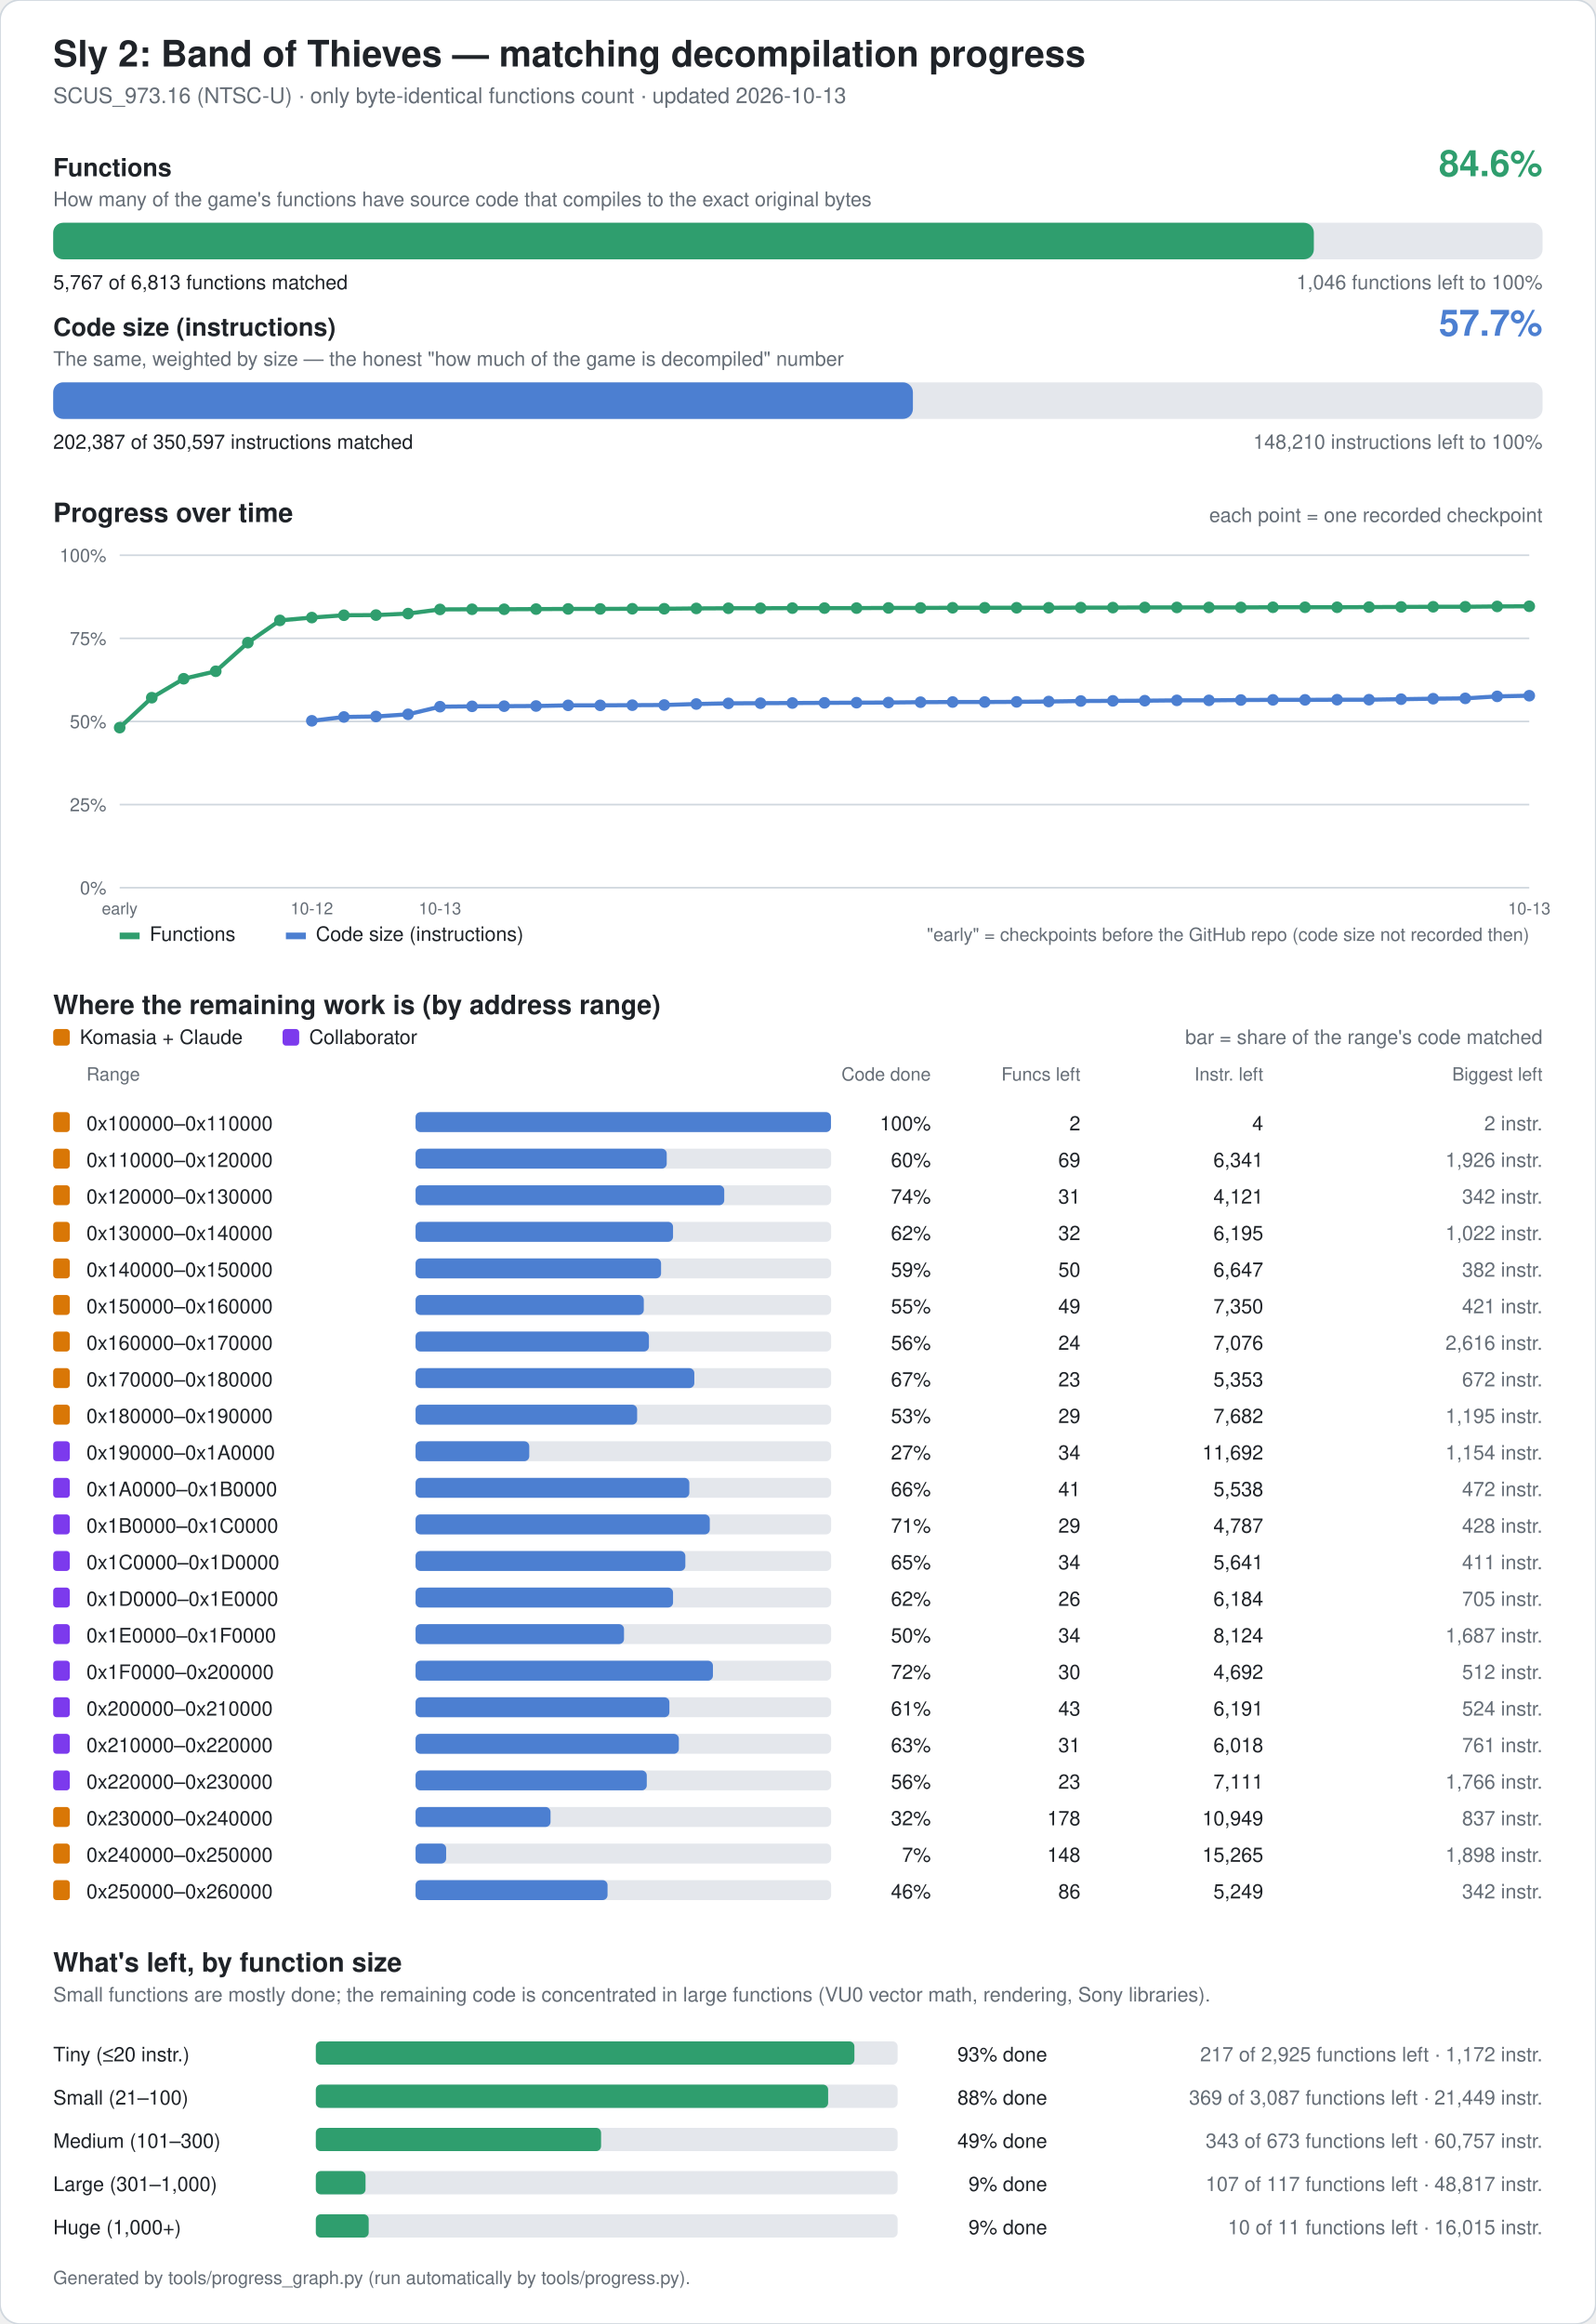
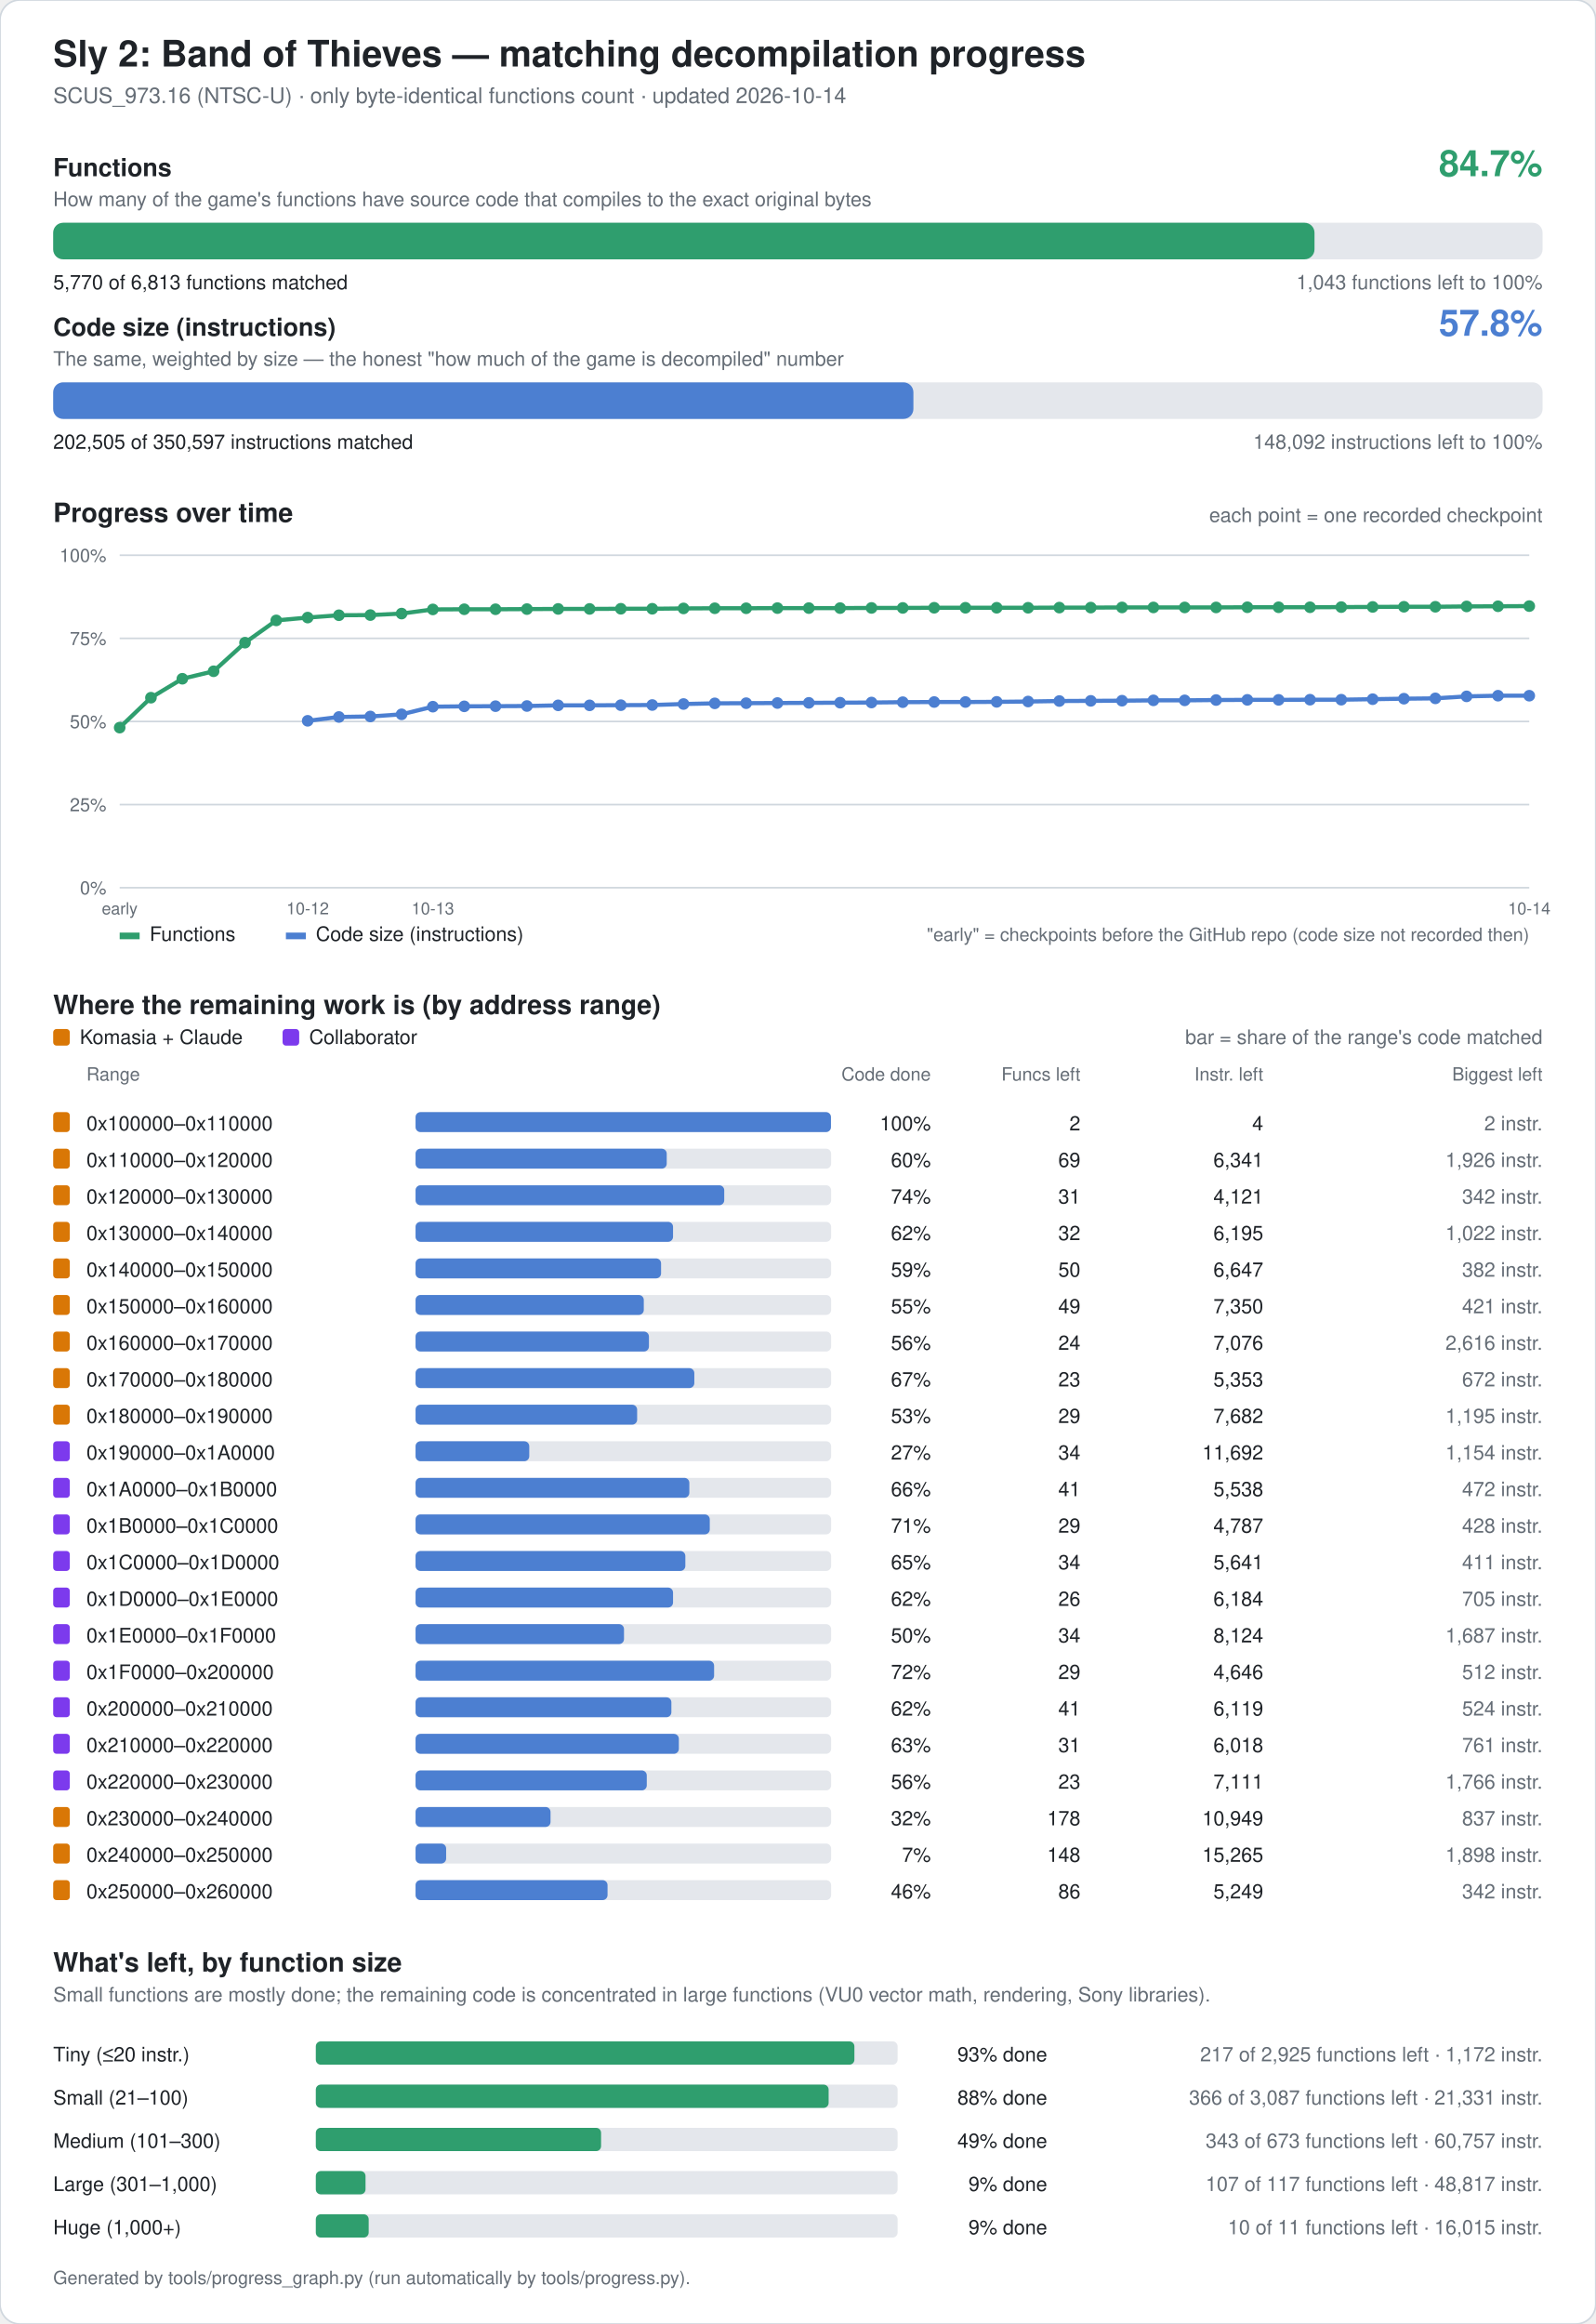
<svg xmlns="http://www.w3.org/2000/svg" width="960" height="1398" viewBox="0 0 960 1398" font-family="-apple-system,BlinkMacSystemFont,Segoe UI,Helvetica,Arial,sans-serif">
  <rect width="960" height="1398" rx="12" fill="#ffffff" stroke="#d0d7de" />
  <text x="32.0" y="40.0" font-size="22" fill="#1f2328" text-anchor="start" font-weight="bold">Sly 2: Band of Thieves — matching decompilation progress</text>
-   <text x="32.0" y="62.0" font-size="13" fill="#656d76" text-anchor="start" font-weight="normal">SCUS_973.16 (NTSC-U) · only byte-identical functions count · updated 2026-10-13</text>
+   <text x="32.0" y="62.0" font-size="13" fill="#656d76" text-anchor="start" font-weight="normal">SCUS_973.16 (NTSC-U) · only byte-identical functions count · updated 2026-10-14</text>
  <text x="32.0" y="106.0" font-size="15" fill="#1f2328" text-anchor="start" font-weight="bold">Functions</text>
-   <text x="928.0" y="106.0" font-size="22" fill="#2f9e6e" text-anchor="end" font-weight="bold">84.6%</text>
+   <text x="928.0" y="106.0" font-size="22" fill="#2f9e6e" text-anchor="end" font-weight="bold">84.7%</text>
  <text x="32.0" y="124.0" font-size="12" fill="#656d76" text-anchor="start" font-weight="normal">How many of the game's functions have source code that compiles to the exact original bytes</text>
  <rect x="32" y="134" width="896" height="22" rx="6" fill="#e4e7ec" />
-   <rect x="32" y="134" width="758.4" height="22" rx="6" fill="#2f9e6e" />
-   <text x="32.0" y="174.0" font-size="12" fill="#1f2328" text-anchor="start" font-weight="normal">5,767 of 6,813 functions matched</text>
-   <text x="928.0" y="174.0" font-size="12" fill="#656d76" text-anchor="end" font-weight="normal">1,046 functions left to 100%</text>
+   <rect x="32" y="134" width="758.8" height="22" rx="6" fill="#2f9e6e" />
+   <text x="32.0" y="174.0" font-size="12" fill="#1f2328" text-anchor="start" font-weight="normal">5,770 of 6,813 functions matched</text>
+   <text x="928.0" y="174.0" font-size="12" fill="#656d76" text-anchor="end" font-weight="normal">1,043 functions left to 100%</text>
  <text x="32.0" y="202.0" font-size="15" fill="#1f2328" text-anchor="start" font-weight="bold">Code size (instructions)</text>
-   <text x="928.0" y="202.0" font-size="22" fill="#4c7fd1" text-anchor="end" font-weight="bold">57.7%</text>
+   <text x="928.0" y="202.0" font-size="22" fill="#4c7fd1" text-anchor="end" font-weight="bold">57.8%</text>
  <text x="32.0" y="220.0" font-size="12" fill="#656d76" text-anchor="start" font-weight="normal">The same, weighted by size — the honest "how much of the game is decompiled" number</text>
  <rect x="32" y="230" width="896" height="22" rx="6" fill="#e4e7ec" />
-   <rect x="32" y="230" width="517.2" height="22" rx="6" fill="#4c7fd1" />
-   <text x="32.0" y="270.0" font-size="12" fill="#1f2328" text-anchor="start" font-weight="normal">202,387 of 350,597 instructions matched</text>
-   <text x="928.0" y="270.0" font-size="12" fill="#656d76" text-anchor="end" font-weight="normal">148,210 instructions left to 100%</text>
+   <rect x="32" y="230" width="517.5" height="22" rx="6" fill="#4c7fd1" />
+   <text x="32.0" y="270.0" font-size="12" fill="#1f2328" text-anchor="start" font-weight="normal">202,505 of 350,597 instructions matched</text>
+   <text x="928.0" y="270.0" font-size="12" fill="#656d76" text-anchor="end" font-weight="normal">148,092 instructions left to 100%</text>
  <text x="32.0" y="314.0" font-size="16" fill="#1f2328" text-anchor="start" font-weight="bold">Progress over time</text>
  <text x="928.0" y="314.0" font-size="12" fill="#656d76" text-anchor="end" font-weight="normal">each point = one recorded checkpoint</text>
  <line x1="72" y1="534.0" x2="920" y2="534.0" stroke="#d0d7de" stroke-width="1" />
  <text x="64.0" y="538.0" font-size="11" fill="#656d76" text-anchor="end" font-weight="normal">0%</text>
  <line x1="72" y1="484.0" x2="920" y2="484.0" stroke="#d0d7de" stroke-width="1" />
  <text x="64.0" y="488.0" font-size="11" fill="#656d76" text-anchor="end" font-weight="normal">25%</text>
  <line x1="72" y1="434.0" x2="920" y2="434.0" stroke="#d0d7de" stroke-width="1" />
  <text x="64.0" y="438.0" font-size="11" fill="#656d76" text-anchor="end" font-weight="normal">50%</text>
  <line x1="72" y1="384.0" x2="920" y2="384.0" stroke="#d0d7de" stroke-width="1" />
  <text x="64.0" y="388.0" font-size="11" fill="#656d76" text-anchor="end" font-weight="normal">75%</text>
  <line x1="72" y1="334.0" x2="920" y2="334.0" stroke="#d0d7de" stroke-width="1" />
  <text x="64.0" y="338.0" font-size="11" fill="#656d76" text-anchor="end" font-weight="normal">100%</text>
-   <polyline fill="none" stroke="#2f9e6e" stroke-width="2.5" stroke-linejoin="round" points="72.0,437.7 91.3,419.7 110.5,408.3 129.8,403.8 149.1,386.6 168.4,373.2 187.6,371.5 206.9,370.1 226.2,370.0 245.5,369.1 264.7,366.6 284.0,366.5 303.3,366.5 322.5,366.4 341.8,366.3 361.1,366.3 380.4,366.2 399.6,366.2 418.9,366.0 438.2,365.9 457.5,365.9 476.7,365.8 496.0,365.8 515.3,365.8 534.5,365.7 553.8,365.7 573.1,365.6 592.4,365.6 611.6,365.6 630.9,365.6 650.2,365.5 669.5,365.5 688.7,365.4 708.0,365.4 727.3,365.4 746.5,365.4 765.8,365.3 785.1,365.3 804.4,365.3 823.6,365.2 842.9,365.1 862.2,365.0 881.5,365.0 900.7,364.8 920.0,364.7" />
+   <polyline fill="none" stroke="#2f9e6e" stroke-width="2.5" stroke-linejoin="round" points="72.0,437.7 90.8,419.7 109.7,408.3 128.5,403.8 147.4,386.6 166.2,373.2 185.1,371.5 203.9,370.1 222.8,370.0 241.6,369.1 260.4,366.6 279.3,366.5 298.1,366.5 317.0,366.4 335.8,366.3 354.7,366.3 373.5,366.2 392.4,366.2 411.2,366.0 430.0,365.9 448.9,365.9 467.7,365.8 486.6,365.8 505.4,365.8 524.3,365.7 543.1,365.7 562.0,365.6 580.8,365.6 599.6,365.6 618.5,365.6 637.3,365.5 656.2,365.5 675.0,365.4 693.9,365.4 712.7,365.4 731.6,365.4 750.4,365.3 769.2,365.3 788.1,365.3 806.9,365.2 825.8,365.1 844.6,365.0 863.5,365.0 882.3,364.8 901.2,364.7 920.0,364.6" />
  <circle cx="72.0" cy="437.7" r="3.5" fill="#2f9e6e" />
-   <circle cx="91.3" cy="419.7" r="3.5" fill="#2f9e6e" />
-   <circle cx="110.5" cy="408.3" r="3.5" fill="#2f9e6e" />
-   <circle cx="129.8" cy="403.8" r="3.5" fill="#2f9e6e" />
-   <circle cx="149.1" cy="386.6" r="3.5" fill="#2f9e6e" />
-   <circle cx="168.4" cy="373.2" r="3.5" fill="#2f9e6e" />
-   <circle cx="187.6" cy="371.5" r="3.5" fill="#2f9e6e" />
-   <circle cx="206.9" cy="370.1" r="3.5" fill="#2f9e6e" />
-   <circle cx="226.2" cy="370.0" r="3.5" fill="#2f9e6e" />
-   <circle cx="245.5" cy="369.1" r="3.5" fill="#2f9e6e" />
-   <circle cx="264.7" cy="366.6" r="3.5" fill="#2f9e6e" />
-   <circle cx="284.0" cy="366.5" r="3.5" fill="#2f9e6e" />
-   <circle cx="303.3" cy="366.5" r="3.5" fill="#2f9e6e" />
-   <circle cx="322.5" cy="366.4" r="3.5" fill="#2f9e6e" />
-   <circle cx="341.8" cy="366.3" r="3.5" fill="#2f9e6e" />
-   <circle cx="361.1" cy="366.3" r="3.5" fill="#2f9e6e" />
-   <circle cx="380.4" cy="366.2" r="3.5" fill="#2f9e6e" />
-   <circle cx="399.6" cy="366.2" r="3.5" fill="#2f9e6e" />
-   <circle cx="418.9" cy="366.0" r="3.5" fill="#2f9e6e" />
-   <circle cx="438.2" cy="365.9" r="3.5" fill="#2f9e6e" />
-   <circle cx="457.5" cy="365.9" r="3.5" fill="#2f9e6e" />
-   <circle cx="476.7" cy="365.8" r="3.5" fill="#2f9e6e" />
-   <circle cx="496.0" cy="365.8" r="3.5" fill="#2f9e6e" />
-   <circle cx="515.3" cy="365.8" r="3.5" fill="#2f9e6e" />
-   <circle cx="534.5" cy="365.7" r="3.5" fill="#2f9e6e" />
-   <circle cx="553.8" cy="365.7" r="3.5" fill="#2f9e6e" />
-   <circle cx="573.1" cy="365.6" r="3.5" fill="#2f9e6e" />
-   <circle cx="592.4" cy="365.6" r="3.5" fill="#2f9e6e" />
-   <circle cx="611.6" cy="365.6" r="3.5" fill="#2f9e6e" />
-   <circle cx="630.9" cy="365.6" r="3.5" fill="#2f9e6e" />
-   <circle cx="650.2" cy="365.5" r="3.5" fill="#2f9e6e" />
-   <circle cx="669.5" cy="365.5" r="3.5" fill="#2f9e6e" />
-   <circle cx="688.7" cy="365.4" r="3.5" fill="#2f9e6e" />
-   <circle cx="708.0" cy="365.4" r="3.5" fill="#2f9e6e" />
-   <circle cx="727.3" cy="365.4" r="3.5" fill="#2f9e6e" />
-   <circle cx="746.5" cy="365.4" r="3.5" fill="#2f9e6e" />
-   <circle cx="765.8" cy="365.3" r="3.5" fill="#2f9e6e" />
-   <circle cx="785.1" cy="365.3" r="3.5" fill="#2f9e6e" />
-   <circle cx="804.4" cy="365.3" r="3.5" fill="#2f9e6e" />
-   <circle cx="823.6" cy="365.2" r="3.5" fill="#2f9e6e" />
-   <circle cx="842.9" cy="365.1" r="3.5" fill="#2f9e6e" />
-   <circle cx="862.2" cy="365.0" r="3.5" fill="#2f9e6e" />
-   <circle cx="881.5" cy="365.0" r="3.5" fill="#2f9e6e" />
-   <circle cx="900.7" cy="364.8" r="3.5" fill="#2f9e6e" />
-   <circle cx="920.0" cy="364.7" r="3.5" fill="#2f9e6e" />
-   <polyline fill="none" stroke="#4c7fd1" stroke-width="2.5" stroke-linejoin="round" points="187.6,433.6 206.9,431.3 226.2,431.0 245.5,429.7 264.7,425.1 284.0,424.9 303.3,424.8 322.5,424.7 341.8,424.3 361.1,424.3 380.4,424.2 399.6,424.1 418.9,423.5 438.2,423.1 457.5,423.0 476.7,422.9 496.0,422.8 515.3,422.7 534.5,422.6 553.8,422.4 573.1,422.3 592.4,422.3 611.6,422.2 630.9,422.0 650.2,421.7 669.5,421.6 688.7,421.5 708.0,421.3 727.3,421.3 746.5,421.1 765.8,421.0 785.1,421.0 804.4,420.9 823.6,420.9 842.9,420.6 862.2,420.3 881.5,420.1 900.7,418.9 920.0,418.5" />
-   <circle cx="187.6" cy="433.6" r="3.5" fill="#4c7fd1" />
-   <circle cx="206.9" cy="431.3" r="3.5" fill="#4c7fd1" />
-   <circle cx="226.2" cy="431.0" r="3.5" fill="#4c7fd1" />
-   <circle cx="245.5" cy="429.7" r="3.5" fill="#4c7fd1" />
-   <circle cx="264.7" cy="425.1" r="3.5" fill="#4c7fd1" />
-   <circle cx="284.0" cy="424.9" r="3.5" fill="#4c7fd1" />
-   <circle cx="303.3" cy="424.8" r="3.5" fill="#4c7fd1" />
-   <circle cx="322.5" cy="424.7" r="3.5" fill="#4c7fd1" />
-   <circle cx="341.8" cy="424.3" r="3.5" fill="#4c7fd1" />
-   <circle cx="361.1" cy="424.3" r="3.5" fill="#4c7fd1" />
-   <circle cx="380.4" cy="424.2" r="3.5" fill="#4c7fd1" />
-   <circle cx="399.6" cy="424.1" r="3.5" fill="#4c7fd1" />
-   <circle cx="418.9" cy="423.5" r="3.5" fill="#4c7fd1" />
-   <circle cx="438.2" cy="423.1" r="3.5" fill="#4c7fd1" />
-   <circle cx="457.5" cy="423.0" r="3.5" fill="#4c7fd1" />
-   <circle cx="476.7" cy="422.9" r="3.5" fill="#4c7fd1" />
-   <circle cx="496.0" cy="422.8" r="3.5" fill="#4c7fd1" />
-   <circle cx="515.3" cy="422.7" r="3.5" fill="#4c7fd1" />
-   <circle cx="534.5" cy="422.6" r="3.5" fill="#4c7fd1" />
-   <circle cx="553.8" cy="422.4" r="3.5" fill="#4c7fd1" />
-   <circle cx="573.1" cy="422.3" r="3.5" fill="#4c7fd1" />
-   <circle cx="592.4" cy="422.3" r="3.5" fill="#4c7fd1" />
-   <circle cx="611.6" cy="422.2" r="3.5" fill="#4c7fd1" />
-   <circle cx="630.9" cy="422.0" r="3.5" fill="#4c7fd1" />
-   <circle cx="650.2" cy="421.7" r="3.5" fill="#4c7fd1" />
-   <circle cx="669.5" cy="421.6" r="3.5" fill="#4c7fd1" />
-   <circle cx="688.7" cy="421.5" r="3.5" fill="#4c7fd1" />
-   <circle cx="708.0" cy="421.3" r="3.5" fill="#4c7fd1" />
-   <circle cx="727.3" cy="421.3" r="3.5" fill="#4c7fd1" />
-   <circle cx="746.5" cy="421.1" r="3.5" fill="#4c7fd1" />
-   <circle cx="765.8" cy="421.0" r="3.5" fill="#4c7fd1" />
-   <circle cx="785.1" cy="421.0" r="3.5" fill="#4c7fd1" />
-   <circle cx="804.4" cy="420.9" r="3.5" fill="#4c7fd1" />
-   <circle cx="823.6" cy="420.9" r="3.5" fill="#4c7fd1" />
-   <circle cx="842.9" cy="420.6" r="3.5" fill="#4c7fd1" />
-   <circle cx="862.2" cy="420.3" r="3.5" fill="#4c7fd1" />
-   <circle cx="881.5" cy="420.1" r="3.5" fill="#4c7fd1" />
-   <circle cx="900.7" cy="418.9" r="3.5" fill="#4c7fd1" />
+   <circle cx="90.8" cy="419.7" r="3.5" fill="#2f9e6e" />
+   <circle cx="109.7" cy="408.3" r="3.5" fill="#2f9e6e" />
+   <circle cx="128.5" cy="403.8" r="3.5" fill="#2f9e6e" />
+   <circle cx="147.4" cy="386.6" r="3.5" fill="#2f9e6e" />
+   <circle cx="166.2" cy="373.2" r="3.5" fill="#2f9e6e" />
+   <circle cx="185.1" cy="371.5" r="3.5" fill="#2f9e6e" />
+   <circle cx="203.9" cy="370.1" r="3.5" fill="#2f9e6e" />
+   <circle cx="222.8" cy="370.0" r="3.5" fill="#2f9e6e" />
+   <circle cx="241.6" cy="369.1" r="3.5" fill="#2f9e6e" />
+   <circle cx="260.4" cy="366.6" r="3.5" fill="#2f9e6e" />
+   <circle cx="279.3" cy="366.5" r="3.5" fill="#2f9e6e" />
+   <circle cx="298.1" cy="366.5" r="3.5" fill="#2f9e6e" />
+   <circle cx="317.0" cy="366.4" r="3.5" fill="#2f9e6e" />
+   <circle cx="335.8" cy="366.3" r="3.5" fill="#2f9e6e" />
+   <circle cx="354.7" cy="366.3" r="3.5" fill="#2f9e6e" />
+   <circle cx="373.5" cy="366.2" r="3.5" fill="#2f9e6e" />
+   <circle cx="392.4" cy="366.2" r="3.5" fill="#2f9e6e" />
+   <circle cx="411.2" cy="366.0" r="3.5" fill="#2f9e6e" />
+   <circle cx="430.0" cy="365.9" r="3.5" fill="#2f9e6e" />
+   <circle cx="448.9" cy="365.9" r="3.5" fill="#2f9e6e" />
+   <circle cx="467.7" cy="365.8" r="3.5" fill="#2f9e6e" />
+   <circle cx="486.6" cy="365.8" r="3.5" fill="#2f9e6e" />
+   <circle cx="505.4" cy="365.8" r="3.5" fill="#2f9e6e" />
+   <circle cx="524.3" cy="365.7" r="3.5" fill="#2f9e6e" />
+   <circle cx="543.1" cy="365.7" r="3.5" fill="#2f9e6e" />
+   <circle cx="562.0" cy="365.6" r="3.5" fill="#2f9e6e" />
+   <circle cx="580.8" cy="365.6" r="3.5" fill="#2f9e6e" />
+   <circle cx="599.6" cy="365.6" r="3.5" fill="#2f9e6e" />
+   <circle cx="618.5" cy="365.6" r="3.5" fill="#2f9e6e" />
+   <circle cx="637.3" cy="365.5" r="3.5" fill="#2f9e6e" />
+   <circle cx="656.2" cy="365.5" r="3.5" fill="#2f9e6e" />
+   <circle cx="675.0" cy="365.4" r="3.5" fill="#2f9e6e" />
+   <circle cx="693.9" cy="365.4" r="3.5" fill="#2f9e6e" />
+   <circle cx="712.7" cy="365.4" r="3.5" fill="#2f9e6e" />
+   <circle cx="731.6" cy="365.4" r="3.5" fill="#2f9e6e" />
+   <circle cx="750.4" cy="365.3" r="3.5" fill="#2f9e6e" />
+   <circle cx="769.2" cy="365.3" r="3.5" fill="#2f9e6e" />
+   <circle cx="788.1" cy="365.3" r="3.5" fill="#2f9e6e" />
+   <circle cx="806.9" cy="365.2" r="3.5" fill="#2f9e6e" />
+   <circle cx="825.8" cy="365.1" r="3.5" fill="#2f9e6e" />
+   <circle cx="844.6" cy="365.0" r="3.5" fill="#2f9e6e" />
+   <circle cx="863.5" cy="365.0" r="3.5" fill="#2f9e6e" />
+   <circle cx="882.3" cy="364.8" r="3.5" fill="#2f9e6e" />
+   <circle cx="901.2" cy="364.7" r="3.5" fill="#2f9e6e" />
+   <circle cx="920.0" cy="364.6" r="3.5" fill="#2f9e6e" />
+   <polyline fill="none" stroke="#4c7fd1" stroke-width="2.5" stroke-linejoin="round" points="185.1,433.6 203.9,431.3 222.8,431.0 241.6,429.7 260.4,425.1 279.3,424.9 298.1,424.8 317.0,424.7 335.8,424.3 354.7,424.3 373.5,424.2 392.4,424.1 411.2,423.5 430.0,423.1 448.9,423.0 467.7,422.9 486.6,422.8 505.4,422.7 524.3,422.6 543.1,422.4 562.0,422.3 580.8,422.3 599.6,422.2 618.5,422.0 637.3,421.7 656.2,421.6 675.0,421.5 693.9,421.3 712.7,421.3 731.6,421.1 750.4,421.0 769.2,421.0 788.1,420.9 806.9,420.9 825.8,420.6 844.6,420.3 863.5,420.1 882.3,418.9 901.2,418.5 920.0,418.5" />
+   <circle cx="185.1" cy="433.6" r="3.5" fill="#4c7fd1" />
+   <circle cx="203.9" cy="431.3" r="3.5" fill="#4c7fd1" />
+   <circle cx="222.8" cy="431.0" r="3.5" fill="#4c7fd1" />
+   <circle cx="241.6" cy="429.7" r="3.5" fill="#4c7fd1" />
+   <circle cx="260.4" cy="425.1" r="3.5" fill="#4c7fd1" />
+   <circle cx="279.3" cy="424.9" r="3.5" fill="#4c7fd1" />
+   <circle cx="298.1" cy="424.8" r="3.5" fill="#4c7fd1" />
+   <circle cx="317.0" cy="424.7" r="3.5" fill="#4c7fd1" />
+   <circle cx="335.8" cy="424.3" r="3.5" fill="#4c7fd1" />
+   <circle cx="354.7" cy="424.3" r="3.5" fill="#4c7fd1" />
+   <circle cx="373.5" cy="424.2" r="3.5" fill="#4c7fd1" />
+   <circle cx="392.4" cy="424.1" r="3.5" fill="#4c7fd1" />
+   <circle cx="411.2" cy="423.5" r="3.5" fill="#4c7fd1" />
+   <circle cx="430.0" cy="423.1" r="3.5" fill="#4c7fd1" />
+   <circle cx="448.9" cy="423.0" r="3.5" fill="#4c7fd1" />
+   <circle cx="467.7" cy="422.9" r="3.5" fill="#4c7fd1" />
+   <circle cx="486.6" cy="422.8" r="3.5" fill="#4c7fd1" />
+   <circle cx="505.4" cy="422.7" r="3.5" fill="#4c7fd1" />
+   <circle cx="524.3" cy="422.6" r="3.5" fill="#4c7fd1" />
+   <circle cx="543.1" cy="422.4" r="3.5" fill="#4c7fd1" />
+   <circle cx="562.0" cy="422.3" r="3.5" fill="#4c7fd1" />
+   <circle cx="580.8" cy="422.3" r="3.5" fill="#4c7fd1" />
+   <circle cx="599.6" cy="422.2" r="3.5" fill="#4c7fd1" />
+   <circle cx="618.5" cy="422.0" r="3.5" fill="#4c7fd1" />
+   <circle cx="637.3" cy="421.7" r="3.5" fill="#4c7fd1" />
+   <circle cx="656.2" cy="421.6" r="3.5" fill="#4c7fd1" />
+   <circle cx="675.0" cy="421.5" r="3.5" fill="#4c7fd1" />
+   <circle cx="693.9" cy="421.3" r="3.5" fill="#4c7fd1" />
+   <circle cx="712.7" cy="421.3" r="3.5" fill="#4c7fd1" />
+   <circle cx="731.6" cy="421.1" r="3.5" fill="#4c7fd1" />
+   <circle cx="750.4" cy="421.0" r="3.5" fill="#4c7fd1" />
+   <circle cx="769.2" cy="421.0" r="3.5" fill="#4c7fd1" />
+   <circle cx="788.1" cy="420.9" r="3.5" fill="#4c7fd1" />
+   <circle cx="806.9" cy="420.9" r="3.5" fill="#4c7fd1" />
+   <circle cx="825.8" cy="420.6" r="3.5" fill="#4c7fd1" />
+   <circle cx="844.6" cy="420.3" r="3.5" fill="#4c7fd1" />
+   <circle cx="863.5" cy="420.1" r="3.5" fill="#4c7fd1" />
+   <circle cx="882.3" cy="418.9" r="3.5" fill="#4c7fd1" />
+   <circle cx="901.2" cy="418.5" r="3.5" fill="#4c7fd1" />
  <circle cx="920.0" cy="418.5" r="3.5" fill="#4c7fd1" />
  <text x="72.0" y="550.0" font-size="10" fill="#656d76" text-anchor="middle" font-weight="normal">early</text>
-   <text x="187.6" y="550.0" font-size="10" fill="#656d76" text-anchor="middle" font-weight="normal">10-12</text>
-   <text x="264.7" y="550.0" font-size="10" fill="#656d76" text-anchor="middle" font-weight="normal">10-13</text>
-   <text x="920.0" y="550.0" font-size="10" fill="#656d76" text-anchor="middle" font-weight="normal">10-13</text>
+   <text x="185.1" y="550.0" font-size="10" fill="#656d76" text-anchor="middle" font-weight="normal">10-12</text>
+   <text x="260.4" y="550.0" font-size="10" fill="#656d76" text-anchor="middle" font-weight="normal">10-13</text>
+   <text x="920.0" y="550.0" font-size="10" fill="#656d76" text-anchor="middle" font-weight="normal">10-14</text>
  <rect x="72" y="561" width="12" height="4" fill="#2f9e6e" />
  <text x="90.0" y="566.0" font-size="12" fill="#1f2328" text-anchor="start" font-weight="normal">Functions</text>
  <rect x="172" y="561" width="12" height="4" fill="#4c7fd1" />
  <text x="190.0" y="566.0" font-size="12" fill="#1f2328" text-anchor="start" font-weight="normal">Code size (instructions)</text>
  <text x="920.0" y="566.0" font-size="11" fill="#656d76" text-anchor="end" font-weight="normal">"early" = checkpoints before the GitHub repo (code size not recorded then)</text>
  <text x="32.0" y="610.0" font-size="16" fill="#1f2328" text-anchor="start" font-weight="bold">Where the remaining work is (by address range)</text>
  <rect x="32" y="619" width="10" height="10" rx="2" fill="#d97706" />
  <text x="48.0" y="628.0" font-size="12" fill="#1f2328" text-anchor="start" font-weight="normal">Komasia + Claude</text>
  <rect x="170" y="619" width="10" height="10" rx="2" fill="#7c3aed" />
  <text x="186.0" y="628.0" font-size="12" fill="#1f2328" text-anchor="start" font-weight="normal">Collaborator</text>
  <text x="928.0" y="628.0" font-size="12" fill="#656d76" text-anchor="end" font-weight="normal">bar = share of the range's code matched</text>
  <text x="52.0" y="650.0" font-size="11" fill="#656d76" text-anchor="start" font-weight="normal">Range</text>
  <text x="560.0" y="650.0" font-size="11" fill="#656d76" text-anchor="end" font-weight="normal">Code done</text>
  <text x="650.0" y="650.0" font-size="11" fill="#656d76" text-anchor="end" font-weight="normal">Funcs left</text>
  <text x="760.0" y="650.0" font-size="11" fill="#656d76" text-anchor="end" font-weight="normal">Instr. left</text>
  <text x="928.0" y="650.0" font-size="11" fill="#656d76" text-anchor="end" font-weight="normal">Biggest left</text>
  <rect x="32" y="669" width="10" height="12" rx="2" fill="#d97706" />
  <text x="52.0" y="680.0" font-size="12" fill="#1f2328" text-anchor="start" font-weight="normal">0x100000–0x110000</text>
  <rect x="250" y="669" width="250" height="12" rx="3" fill="#e4e7ec" />
  <rect x="250" y="669" width="249.9" height="12" rx="3" fill="#4c7fd1" />
  <text x="560.0" y="680.0" font-size="12" fill="#1f2328" text-anchor="end" font-weight="normal">100%</text>
  <text x="650.0" y="680.0" font-size="12" fill="#1f2328" text-anchor="end" font-weight="normal">2</text>
  <text x="760.0" y="680.0" font-size="12" fill="#1f2328" text-anchor="end" font-weight="normal">4</text>
  <text x="928.0" y="680.0" font-size="12" fill="#656d76" text-anchor="end" font-weight="normal">2 instr.</text>
  <rect x="32" y="691" width="10" height="12" rx="2" fill="#d97706" />
  <text x="52.0" y="702.0" font-size="12" fill="#1f2328" text-anchor="start" font-weight="normal">0x110000–0x120000</text>
  <rect x="250" y="691" width="250" height="12" rx="3" fill="#e4e7ec" />
  <rect x="250" y="691" width="151.1" height="12" rx="3" fill="#4c7fd1" />
  <text x="560.0" y="702.0" font-size="12" fill="#1f2328" text-anchor="end" font-weight="normal">60%</text>
  <text x="650.0" y="702.0" font-size="12" fill="#1f2328" text-anchor="end" font-weight="normal">69</text>
  <text x="760.0" y="702.0" font-size="12" fill="#1f2328" text-anchor="end" font-weight="normal">6,341</text>
  <text x="928.0" y="702.0" font-size="12" fill="#656d76" text-anchor="end" font-weight="normal">1,926 instr.</text>
  <rect x="32" y="713" width="10" height="12" rx="2" fill="#d97706" />
  <text x="52.0" y="724.0" font-size="12" fill="#1f2328" text-anchor="start" font-weight="normal">0x120000–0x130000</text>
  <rect x="250" y="713" width="250" height="12" rx="3" fill="#e4e7ec" />
  <rect x="250" y="713" width="185.7" height="12" rx="3" fill="#4c7fd1" />
  <text x="560.0" y="724.0" font-size="12" fill="#1f2328" text-anchor="end" font-weight="normal">74%</text>
  <text x="650.0" y="724.0" font-size="12" fill="#1f2328" text-anchor="end" font-weight="normal">31</text>
  <text x="760.0" y="724.0" font-size="12" fill="#1f2328" text-anchor="end" font-weight="normal">4,121</text>
  <text x="928.0" y="724.0" font-size="12" fill="#656d76" text-anchor="end" font-weight="normal">342 instr.</text>
  <rect x="32" y="735" width="10" height="12" rx="2" fill="#d97706" />
  <text x="52.0" y="746.0" font-size="12" fill="#1f2328" text-anchor="start" font-weight="normal">0x130000–0x140000</text>
  <rect x="250" y="735" width="250" height="12" rx="3" fill="#e4e7ec" />
  <rect x="250" y="735" width="154.9" height="12" rx="3" fill="#4c7fd1" />
  <text x="560.0" y="746.0" font-size="12" fill="#1f2328" text-anchor="end" font-weight="normal">62%</text>
  <text x="650.0" y="746.0" font-size="12" fill="#1f2328" text-anchor="end" font-weight="normal">32</text>
  <text x="760.0" y="746.0" font-size="12" fill="#1f2328" text-anchor="end" font-weight="normal">6,195</text>
  <text x="928.0" y="746.0" font-size="12" fill="#656d76" text-anchor="end" font-weight="normal">1,022 instr.</text>
  <rect x="32" y="757" width="10" height="12" rx="2" fill="#d97706" />
  <text x="52.0" y="768.0" font-size="12" fill="#1f2328" text-anchor="start" font-weight="normal">0x140000–0x150000</text>
  <rect x="250" y="757" width="250" height="12" rx="3" fill="#e4e7ec" />
  <rect x="250" y="757" width="147.7" height="12" rx="3" fill="#4c7fd1" />
  <text x="560.0" y="768.0" font-size="12" fill="#1f2328" text-anchor="end" font-weight="normal">59%</text>
  <text x="650.0" y="768.0" font-size="12" fill="#1f2328" text-anchor="end" font-weight="normal">50</text>
  <text x="760.0" y="768.0" font-size="12" fill="#1f2328" text-anchor="end" font-weight="normal">6,647</text>
  <text x="928.0" y="768.0" font-size="12" fill="#656d76" text-anchor="end" font-weight="normal">382 instr.</text>
  <rect x="32" y="779" width="10" height="12" rx="2" fill="#d97706" />
  <text x="52.0" y="790.0" font-size="12" fill="#1f2328" text-anchor="start" font-weight="normal">0x150000–0x160000</text>
  <rect x="250" y="779" width="250" height="12" rx="3" fill="#e4e7ec" />
  <rect x="250" y="779" width="137.3" height="12" rx="3" fill="#4c7fd1" />
  <text x="560.0" y="790.0" font-size="12" fill="#1f2328" text-anchor="end" font-weight="normal">55%</text>
  <text x="650.0" y="790.0" font-size="12" fill="#1f2328" text-anchor="end" font-weight="normal">49</text>
  <text x="760.0" y="790.0" font-size="12" fill="#1f2328" text-anchor="end" font-weight="normal">7,350</text>
  <text x="928.0" y="790.0" font-size="12" fill="#656d76" text-anchor="end" font-weight="normal">421 instr.</text>
  <rect x="32" y="801" width="10" height="12" rx="2" fill="#d97706" />
  <text x="52.0" y="812.0" font-size="12" fill="#1f2328" text-anchor="start" font-weight="normal">0x160000–0x170000</text>
  <rect x="250" y="801" width="250" height="12" rx="3" fill="#e4e7ec" />
  <rect x="250" y="801" width="140.4" height="12" rx="3" fill="#4c7fd1" />
  <text x="560.0" y="812.0" font-size="12" fill="#1f2328" text-anchor="end" font-weight="normal">56%</text>
  <text x="650.0" y="812.0" font-size="12" fill="#1f2328" text-anchor="end" font-weight="normal">24</text>
  <text x="760.0" y="812.0" font-size="12" fill="#1f2328" text-anchor="end" font-weight="normal">7,076</text>
  <text x="928.0" y="812.0" font-size="12" fill="#656d76" text-anchor="end" font-weight="normal">2,616 instr.</text>
  <rect x="32" y="823" width="10" height="12" rx="2" fill="#d97706" />
  <text x="52.0" y="834.0" font-size="12" fill="#1f2328" text-anchor="start" font-weight="normal">0x170000–0x180000</text>
  <rect x="250" y="823" width="250" height="12" rx="3" fill="#e4e7ec" />
  <rect x="250" y="823" width="167.7" height="12" rx="3" fill="#4c7fd1" />
  <text x="560.0" y="834.0" font-size="12" fill="#1f2328" text-anchor="end" font-weight="normal">67%</text>
  <text x="650.0" y="834.0" font-size="12" fill="#1f2328" text-anchor="end" font-weight="normal">23</text>
  <text x="760.0" y="834.0" font-size="12" fill="#1f2328" text-anchor="end" font-weight="normal">5,353</text>
  <text x="928.0" y="834.0" font-size="12" fill="#656d76" text-anchor="end" font-weight="normal">672 instr.</text>
  <rect x="32" y="845" width="10" height="12" rx="2" fill="#d97706" />
  <text x="52.0" y="856.0" font-size="12" fill="#1f2328" text-anchor="start" font-weight="normal">0x180000–0x190000</text>
  <rect x="250" y="845" width="250" height="12" rx="3" fill="#e4e7ec" />
  <rect x="250" y="845" width="133.3" height="12" rx="3" fill="#4c7fd1" />
  <text x="560.0" y="856.0" font-size="12" fill="#1f2328" text-anchor="end" font-weight="normal">53%</text>
  <text x="650.0" y="856.0" font-size="12" fill="#1f2328" text-anchor="end" font-weight="normal">29</text>
  <text x="760.0" y="856.0" font-size="12" fill="#1f2328" text-anchor="end" font-weight="normal">7,682</text>
  <text x="928.0" y="856.0" font-size="12" fill="#656d76" text-anchor="end" font-weight="normal">1,195 instr.</text>
  <rect x="32" y="867" width="10" height="12" rx="2" fill="#7c3aed" />
  <text x="52.0" y="878.0" font-size="12" fill="#1f2328" text-anchor="start" font-weight="normal">0x190000–0x1A0000</text>
  <rect x="250" y="867" width="250" height="12" rx="3" fill="#e4e7ec" />
  <rect x="250" y="867" width="68.4" height="12" rx="3" fill="#4c7fd1" />
  <text x="560.0" y="878.0" font-size="12" fill="#1f2328" text-anchor="end" font-weight="normal">27%</text>
  <text x="650.0" y="878.0" font-size="12" fill="#1f2328" text-anchor="end" font-weight="normal">34</text>
  <text x="760.0" y="878.0" font-size="12" fill="#1f2328" text-anchor="end" font-weight="normal">11,692</text>
  <text x="928.0" y="878.0" font-size="12" fill="#656d76" text-anchor="end" font-weight="normal">1,154 instr.</text>
  <rect x="32" y="889" width="10" height="12" rx="2" fill="#7c3aed" />
  <text x="52.0" y="900.0" font-size="12" fill="#1f2328" text-anchor="start" font-weight="normal">0x1A0000–0x1B0000</text>
  <rect x="250" y="889" width="250" height="12" rx="3" fill="#e4e7ec" />
  <rect x="250" y="889" width="164.7" height="12" rx="3" fill="#4c7fd1" />
  <text x="560.0" y="900.0" font-size="12" fill="#1f2328" text-anchor="end" font-weight="normal">66%</text>
  <text x="650.0" y="900.0" font-size="12" fill="#1f2328" text-anchor="end" font-weight="normal">41</text>
  <text x="760.0" y="900.0" font-size="12" fill="#1f2328" text-anchor="end" font-weight="normal">5,538</text>
  <text x="928.0" y="900.0" font-size="12" fill="#656d76" text-anchor="end" font-weight="normal">472 instr.</text>
  <rect x="32" y="911" width="10" height="12" rx="2" fill="#7c3aed" />
  <text x="52.0" y="922.0" font-size="12" fill="#1f2328" text-anchor="start" font-weight="normal">0x1B0000–0x1C0000</text>
  <rect x="250" y="911" width="250" height="12" rx="3" fill="#e4e7ec" />
  <rect x="250" y="911" width="177.0" height="12" rx="3" fill="#4c7fd1" />
  <text x="560.0" y="922.0" font-size="12" fill="#1f2328" text-anchor="end" font-weight="normal">71%</text>
  <text x="650.0" y="922.0" font-size="12" fill="#1f2328" text-anchor="end" font-weight="normal">29</text>
  <text x="760.0" y="922.0" font-size="12" fill="#1f2328" text-anchor="end" font-weight="normal">4,787</text>
  <text x="928.0" y="922.0" font-size="12" fill="#656d76" text-anchor="end" font-weight="normal">428 instr.</text>
  <rect x="32" y="933" width="10" height="12" rx="2" fill="#7c3aed" />
  <text x="52.0" y="944.0" font-size="12" fill="#1f2328" text-anchor="start" font-weight="normal">0x1C0000–0x1D0000</text>
  <rect x="250" y="933" width="250" height="12" rx="3" fill="#e4e7ec" />
  <rect x="250" y="933" width="162.3" height="12" rx="3" fill="#4c7fd1" />
  <text x="560.0" y="944.0" font-size="12" fill="#1f2328" text-anchor="end" font-weight="normal">65%</text>
  <text x="650.0" y="944.0" font-size="12" fill="#1f2328" text-anchor="end" font-weight="normal">34</text>
  <text x="760.0" y="944.0" font-size="12" fill="#1f2328" text-anchor="end" font-weight="normal">5,641</text>
  <text x="928.0" y="944.0" font-size="12" fill="#656d76" text-anchor="end" font-weight="normal">411 instr.</text>
  <rect x="32" y="955" width="10" height="12" rx="2" fill="#7c3aed" />
  <text x="52.0" y="966.0" font-size="12" fill="#1f2328" text-anchor="start" font-weight="normal">0x1D0000–0x1E0000</text>
  <rect x="250" y="955" width="250" height="12" rx="3" fill="#e4e7ec" />
  <rect x="250" y="955" width="154.9" height="12" rx="3" fill="#4c7fd1" />
  <text x="560.0" y="966.0" font-size="12" fill="#1f2328" text-anchor="end" font-weight="normal">62%</text>
  <text x="650.0" y="966.0" font-size="12" fill="#1f2328" text-anchor="end" font-weight="normal">26</text>
  <text x="760.0" y="966.0" font-size="12" fill="#1f2328" text-anchor="end" font-weight="normal">6,184</text>
  <text x="928.0" y="966.0" font-size="12" fill="#656d76" text-anchor="end" font-weight="normal">705 instr.</text>
  <rect x="32" y="977" width="10" height="12" rx="2" fill="#7c3aed" />
  <text x="52.0" y="988.0" font-size="12" fill="#1f2328" text-anchor="start" font-weight="normal">0x1E0000–0x1F0000</text>
  <rect x="250" y="977" width="250" height="12" rx="3" fill="#e4e7ec" />
  <rect x="250" y="977" width="125.4" height="12" rx="3" fill="#4c7fd1" />
  <text x="560.0" y="988.0" font-size="12" fill="#1f2328" text-anchor="end" font-weight="normal">50%</text>
  <text x="650.0" y="988.0" font-size="12" fill="#1f2328" text-anchor="end" font-weight="normal">34</text>
  <text x="760.0" y="988.0" font-size="12" fill="#1f2328" text-anchor="end" font-weight="normal">8,124</text>
  <text x="928.0" y="988.0" font-size="12" fill="#656d76" text-anchor="end" font-weight="normal">1,687 instr.</text>
  <rect x="32" y="999" width="10" height="12" rx="2" fill="#7c3aed" />
  <text x="52.0" y="1010.0" font-size="12" fill="#1f2328" text-anchor="start" font-weight="normal">0x1F0000–0x200000</text>
  <rect x="250" y="999" width="250" height="12" rx="3" fill="#e4e7ec" />
-   <rect x="250" y="999" width="178.9" height="12" rx="3" fill="#4c7fd1" />
+   <rect x="250" y="999" width="179.6" height="12" rx="3" fill="#4c7fd1" />
  <text x="560.0" y="1010.0" font-size="12" fill="#1f2328" text-anchor="end" font-weight="normal">72%</text>
-   <text x="650.0" y="1010.0" font-size="12" fill="#1f2328" text-anchor="end" font-weight="normal">30</text>
-   <text x="760.0" y="1010.0" font-size="12" fill="#1f2328" text-anchor="end" font-weight="normal">4,692</text>
+   <text x="650.0" y="1010.0" font-size="12" fill="#1f2328" text-anchor="end" font-weight="normal">29</text>
+   <text x="760.0" y="1010.0" font-size="12" fill="#1f2328" text-anchor="end" font-weight="normal">4,646</text>
  <text x="928.0" y="1010.0" font-size="12" fill="#656d76" text-anchor="end" font-weight="normal">512 instr.</text>
  <rect x="32" y="1021" width="10" height="12" rx="2" fill="#7c3aed" />
  <text x="52.0" y="1032.0" font-size="12" fill="#1f2328" text-anchor="start" font-weight="normal">0x200000–0x210000</text>
  <rect x="250" y="1021" width="250" height="12" rx="3" fill="#e4e7ec" />
-   <rect x="250" y="1021" width="152.7" height="12" rx="3" fill="#4c7fd1" />
-   <text x="560.0" y="1032.0" font-size="12" fill="#1f2328" text-anchor="end" font-weight="normal">61%</text>
-   <text x="650.0" y="1032.0" font-size="12" fill="#1f2328" text-anchor="end" font-weight="normal">43</text>
-   <text x="760.0" y="1032.0" font-size="12" fill="#1f2328" text-anchor="end" font-weight="normal">6,191</text>
+   <rect x="250" y="1021" width="153.9" height="12" rx="3" fill="#4c7fd1" />
+   <text x="560.0" y="1032.0" font-size="12" fill="#1f2328" text-anchor="end" font-weight="normal">62%</text>
+   <text x="650.0" y="1032.0" font-size="12" fill="#1f2328" text-anchor="end" font-weight="normal">41</text>
+   <text x="760.0" y="1032.0" font-size="12" fill="#1f2328" text-anchor="end" font-weight="normal">6,119</text>
  <text x="928.0" y="1032.0" font-size="12" fill="#656d76" text-anchor="end" font-weight="normal">524 instr.</text>
  <rect x="32" y="1043" width="10" height="12" rx="2" fill="#7c3aed" />
  <text x="52.0" y="1054.0" font-size="12" fill="#1f2328" text-anchor="start" font-weight="normal">0x210000–0x220000</text>
  <rect x="250" y="1043" width="250" height="12" rx="3" fill="#e4e7ec" />
  <rect x="250" y="1043" width="158.4" height="12" rx="3" fill="#4c7fd1" />
  <text x="560.0" y="1054.0" font-size="12" fill="#1f2328" text-anchor="end" font-weight="normal">63%</text>
  <text x="650.0" y="1054.0" font-size="12" fill="#1f2328" text-anchor="end" font-weight="normal">31</text>
  <text x="760.0" y="1054.0" font-size="12" fill="#1f2328" text-anchor="end" font-weight="normal">6,018</text>
  <text x="928.0" y="1054.0" font-size="12" fill="#656d76" text-anchor="end" font-weight="normal">761 instr.</text>
  <rect x="32" y="1065" width="10" height="12" rx="2" fill="#7c3aed" />
  <text x="52.0" y="1076.0" font-size="12" fill="#1f2328" text-anchor="start" font-weight="normal">0x220000–0x230000</text>
  <rect x="250" y="1065" width="250" height="12" rx="3" fill="#e4e7ec" />
  <rect x="250" y="1065" width="139.1" height="12" rx="3" fill="#4c7fd1" />
  <text x="560.0" y="1076.0" font-size="12" fill="#1f2328" text-anchor="end" font-weight="normal">56%</text>
  <text x="650.0" y="1076.0" font-size="12" fill="#1f2328" text-anchor="end" font-weight="normal">23</text>
  <text x="760.0" y="1076.0" font-size="12" fill="#1f2328" text-anchor="end" font-weight="normal">7,111</text>
  <text x="928.0" y="1076.0" font-size="12" fill="#656d76" text-anchor="end" font-weight="normal">1,766 instr.</text>
  <rect x="32" y="1087" width="10" height="12" rx="2" fill="#d97706" />
  <text x="52.0" y="1098.0" font-size="12" fill="#1f2328" text-anchor="start" font-weight="normal">0x230000–0x240000</text>
  <rect x="250" y="1087" width="250" height="12" rx="3" fill="#e4e7ec" />
  <rect x="250" y="1087" width="81.2" height="12" rx="3" fill="#4c7fd1" />
  <text x="560.0" y="1098.0" font-size="12" fill="#1f2328" text-anchor="end" font-weight="normal">32%</text>
  <text x="650.0" y="1098.0" font-size="12" fill="#1f2328" text-anchor="end" font-weight="normal">178</text>
  <text x="760.0" y="1098.0" font-size="12" fill="#1f2328" text-anchor="end" font-weight="normal">10,949</text>
  <text x="928.0" y="1098.0" font-size="12" fill="#656d76" text-anchor="end" font-weight="normal">837 instr.</text>
  <rect x="32" y="1109" width="10" height="12" rx="2" fill="#d97706" />
  <text x="52.0" y="1120.0" font-size="12" fill="#1f2328" text-anchor="start" font-weight="normal">0x240000–0x250000</text>
  <rect x="250" y="1109" width="250" height="12" rx="3" fill="#e4e7ec" />
  <rect x="250" y="1109" width="18.4" height="12" rx="3" fill="#4c7fd1" />
  <text x="560.0" y="1120.0" font-size="12" fill="#1f2328" text-anchor="end" font-weight="normal">7%</text>
  <text x="650.0" y="1120.0" font-size="12" fill="#1f2328" text-anchor="end" font-weight="normal">148</text>
  <text x="760.0" y="1120.0" font-size="12" fill="#1f2328" text-anchor="end" font-weight="normal">15,265</text>
  <text x="928.0" y="1120.0" font-size="12" fill="#656d76" text-anchor="end" font-weight="normal">1,898 instr.</text>
  <rect x="32" y="1131" width="10" height="12" rx="2" fill="#d97706" />
  <text x="52.0" y="1142.0" font-size="12" fill="#1f2328" text-anchor="start" font-weight="normal">0x250000–0x260000</text>
  <rect x="250" y="1131" width="250" height="12" rx="3" fill="#e4e7ec" />
  <rect x="250" y="1131" width="115.5" height="12" rx="3" fill="#4c7fd1" />
  <text x="560.0" y="1142.0" font-size="12" fill="#1f2328" text-anchor="end" font-weight="normal">46%</text>
  <text x="650.0" y="1142.0" font-size="12" fill="#1f2328" text-anchor="end" font-weight="normal">86</text>
  <text x="760.0" y="1142.0" font-size="12" fill="#1f2328" text-anchor="end" font-weight="normal">5,249</text>
  <text x="928.0" y="1142.0" font-size="12" fill="#656d76" text-anchor="end" font-weight="normal">342 instr.</text>
  <text x="32.0" y="1186.0" font-size="16" fill="#1f2328" text-anchor="start" font-weight="bold">What's left, by function size</text>
  <text x="32.0" y="1204.0" font-size="12" fill="#656d76" text-anchor="start" font-weight="normal">Small functions are mostly done; the remaining code is concentrated in large functions (VU0 vector math, rendering, Sony libraries).</text>
  <text x="32.0" y="1240.0" font-size="12" fill="#1f2328" text-anchor="start" font-weight="normal">Tiny (≤20 instr.)</text>
  <rect x="190" y="1228" width="350" height="14" rx="3" fill="#e4e7ec" />
  <rect x="190" y="1228" width="324.0" height="14" rx="3" fill="#2f9e6e" />
  <text x="630.0" y="1240.0" font-size="12" fill="#1f2328" text-anchor="end" font-weight="normal">93% done</text>
  <text x="928.0" y="1240.0" font-size="12" fill="#656d76" text-anchor="end" font-weight="normal">217 of 2,925 functions left · 1,172 instr.</text>
  <text x="32.0" y="1266.0" font-size="12" fill="#1f2328" text-anchor="start" font-weight="normal">Small (21–100)</text>
  <rect x="190" y="1254" width="350" height="14" rx="3" fill="#e4e7ec" />
-   <rect x="190" y="1254" width="308.2" height="14" rx="3" fill="#2f9e6e" />
+   <rect x="190" y="1254" width="308.5" height="14" rx="3" fill="#2f9e6e" />
  <text x="630.0" y="1266.0" font-size="12" fill="#1f2328" text-anchor="end" font-weight="normal">88% done</text>
-   <text x="928.0" y="1266.0" font-size="12" fill="#656d76" text-anchor="end" font-weight="normal">369 of 3,087 functions left · 21,449 instr.</text>
+   <text x="928.0" y="1266.0" font-size="12" fill="#656d76" text-anchor="end" font-weight="normal">366 of 3,087 functions left · 21,331 instr.</text>
  <text x="32.0" y="1292.0" font-size="12" fill="#1f2328" text-anchor="start" font-weight="normal">Medium (101–300)</text>
  <rect x="190" y="1280" width="350" height="14" rx="3" fill="#e4e7ec" />
  <rect x="190" y="1280" width="171.6" height="14" rx="3" fill="#2f9e6e" />
  <text x="630.0" y="1292.0" font-size="12" fill="#1f2328" text-anchor="end" font-weight="normal">49% done</text>
  <text x="928.0" y="1292.0" font-size="12" fill="#656d76" text-anchor="end" font-weight="normal">343 of 673 functions left · 60,757 instr.</text>
  <text x="32.0" y="1318.0" font-size="12" fill="#1f2328" text-anchor="start" font-weight="normal">Large (301–1,000)</text>
  <rect x="190" y="1306" width="350" height="14" rx="3" fill="#e4e7ec" />
  <rect x="190" y="1306" width="29.9" height="14" rx="3" fill="#2f9e6e" />
  <text x="630.0" y="1318.0" font-size="12" fill="#1f2328" text-anchor="end" font-weight="normal">9% done</text>
  <text x="928.0" y="1318.0" font-size="12" fill="#656d76" text-anchor="end" font-weight="normal">107 of 117 functions left · 48,817 instr.</text>
  <text x="32.0" y="1344.0" font-size="12" fill="#1f2328" text-anchor="start" font-weight="normal">Huge (1,000+)</text>
  <rect x="190" y="1332" width="350" height="14" rx="3" fill="#e4e7ec" />
  <rect x="190" y="1332" width="31.8" height="14" rx="3" fill="#2f9e6e" />
  <text x="630.0" y="1344.0" font-size="12" fill="#1f2328" text-anchor="end" font-weight="normal">9% done</text>
  <text x="928.0" y="1344.0" font-size="12" fill="#656d76" text-anchor="end" font-weight="normal">10 of 11 functions left · 16,015 instr.</text>
  <text x="32.0" y="1374.0" font-size="11" fill="#656d76" text-anchor="start" font-weight="normal">Generated by tools/progress_graph.py (run automatically by tools/progress.py).</text>
</svg>
